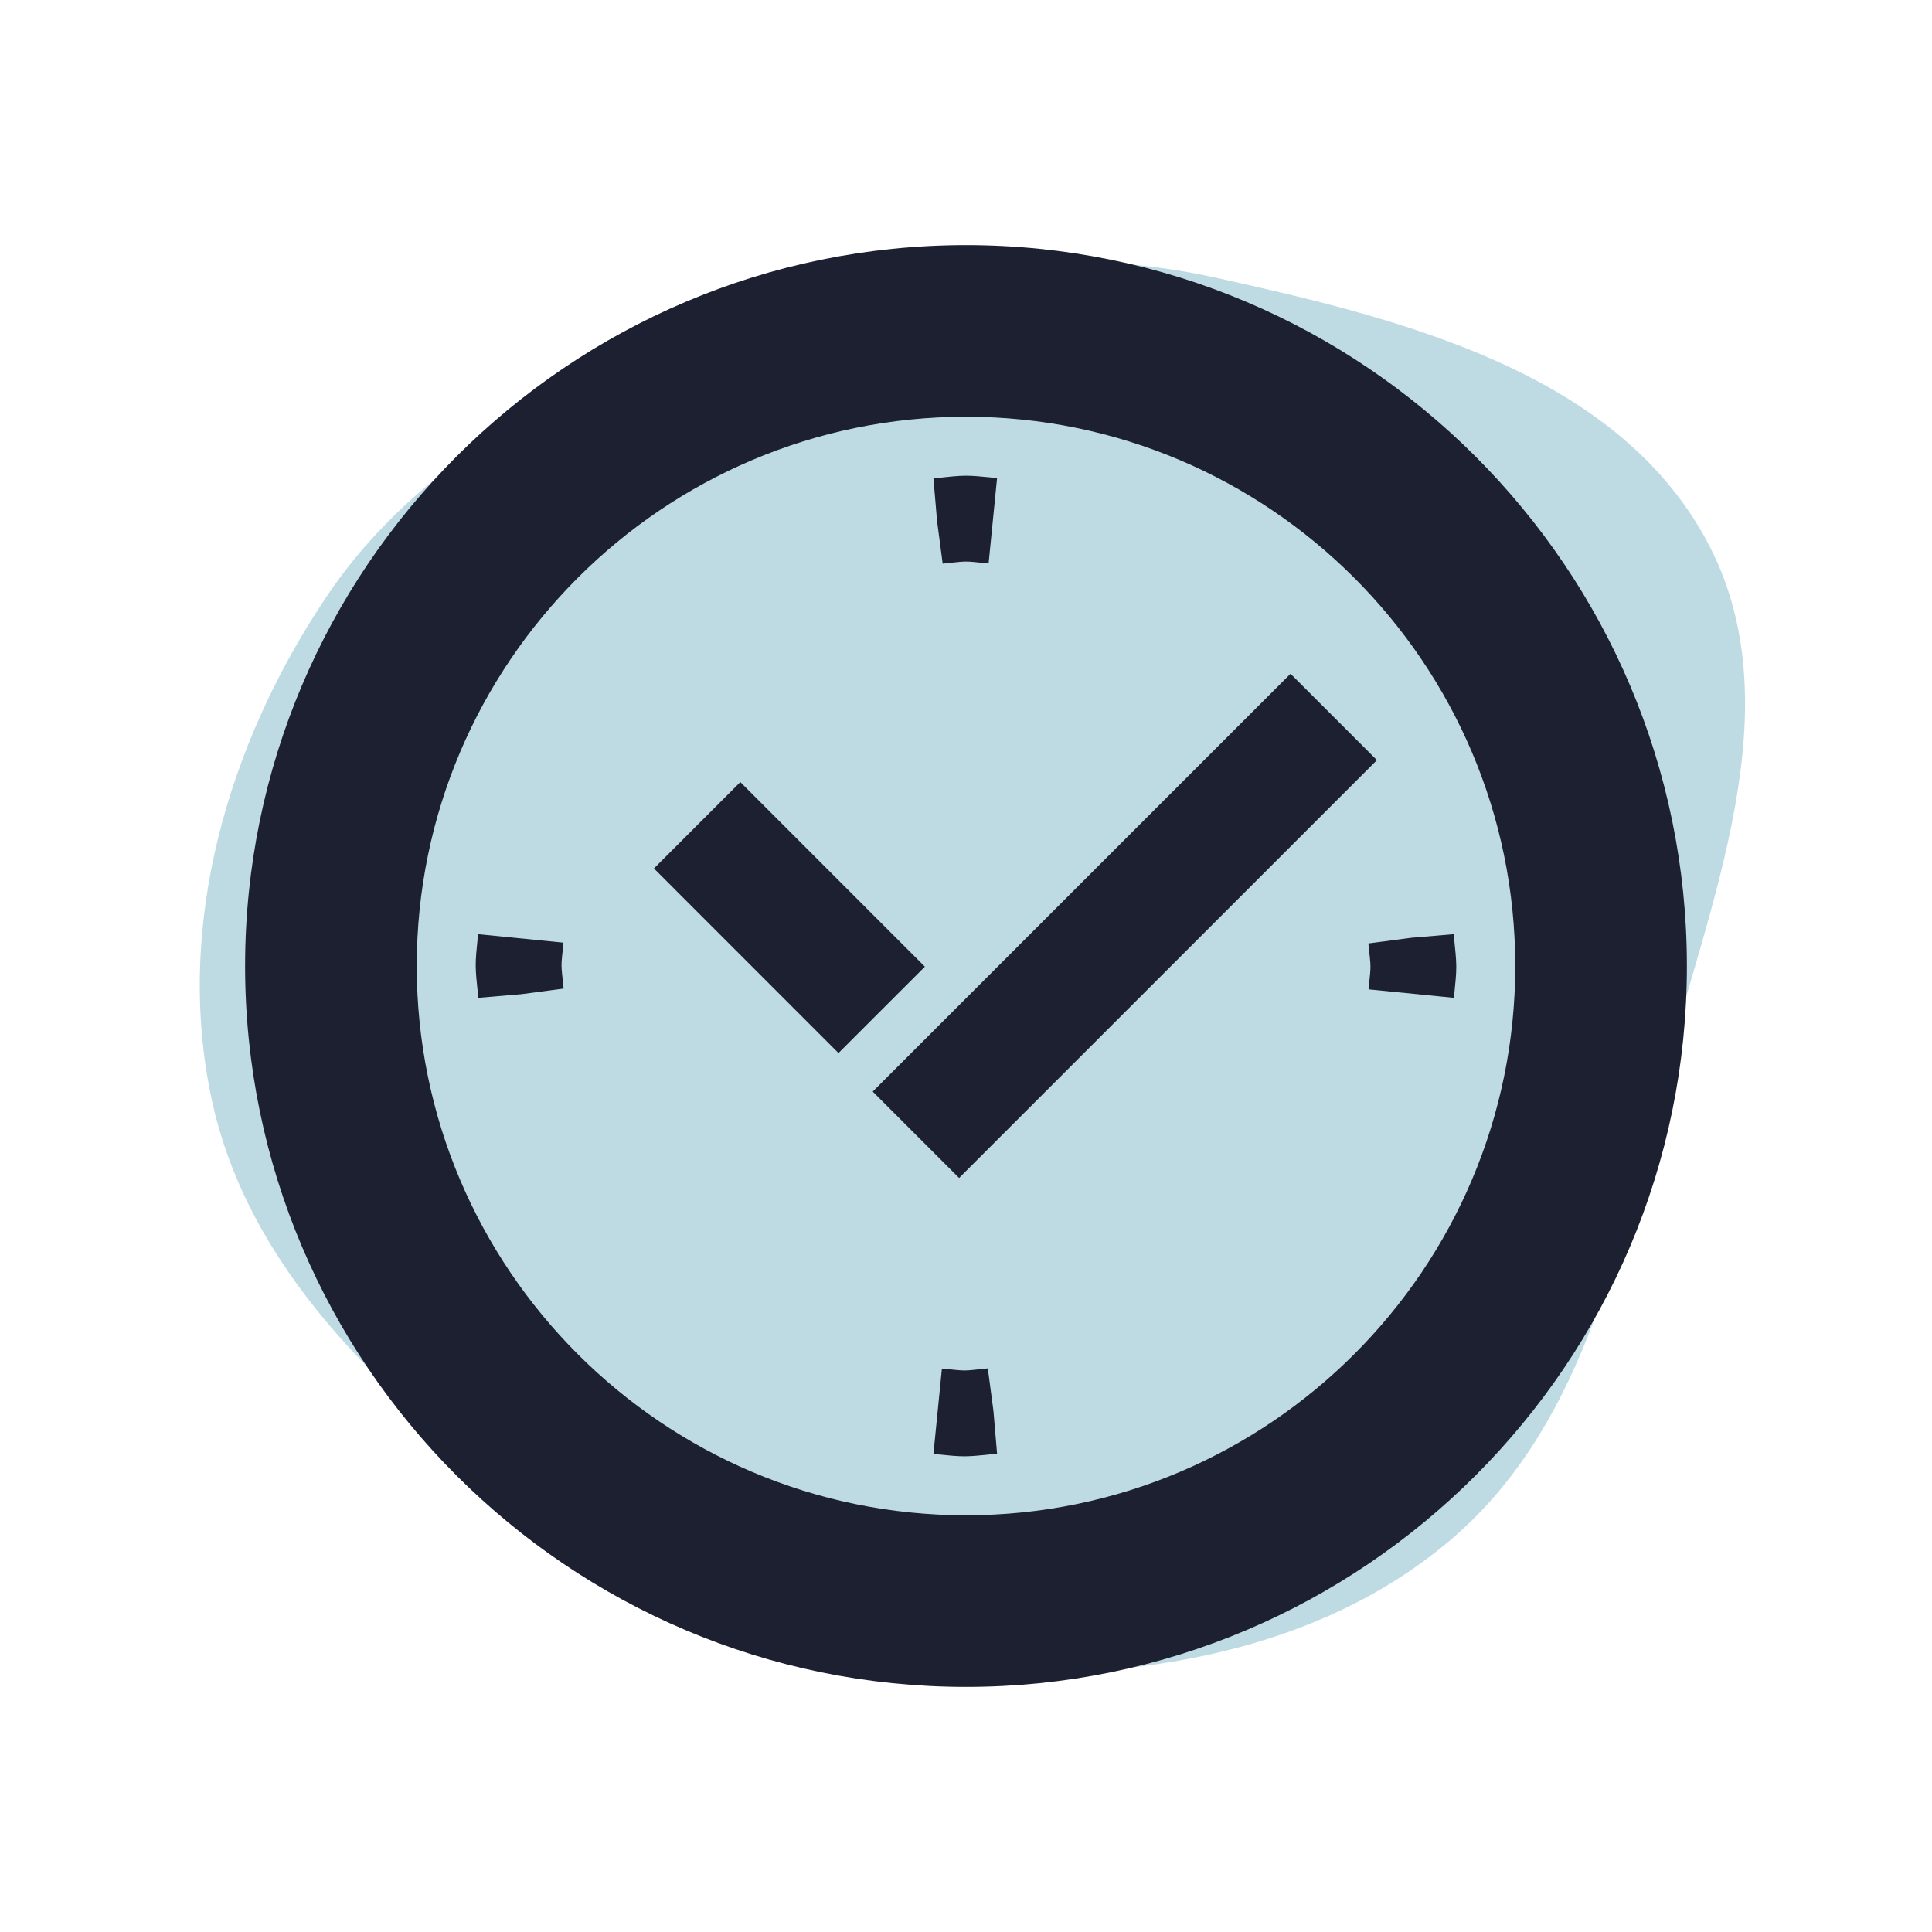
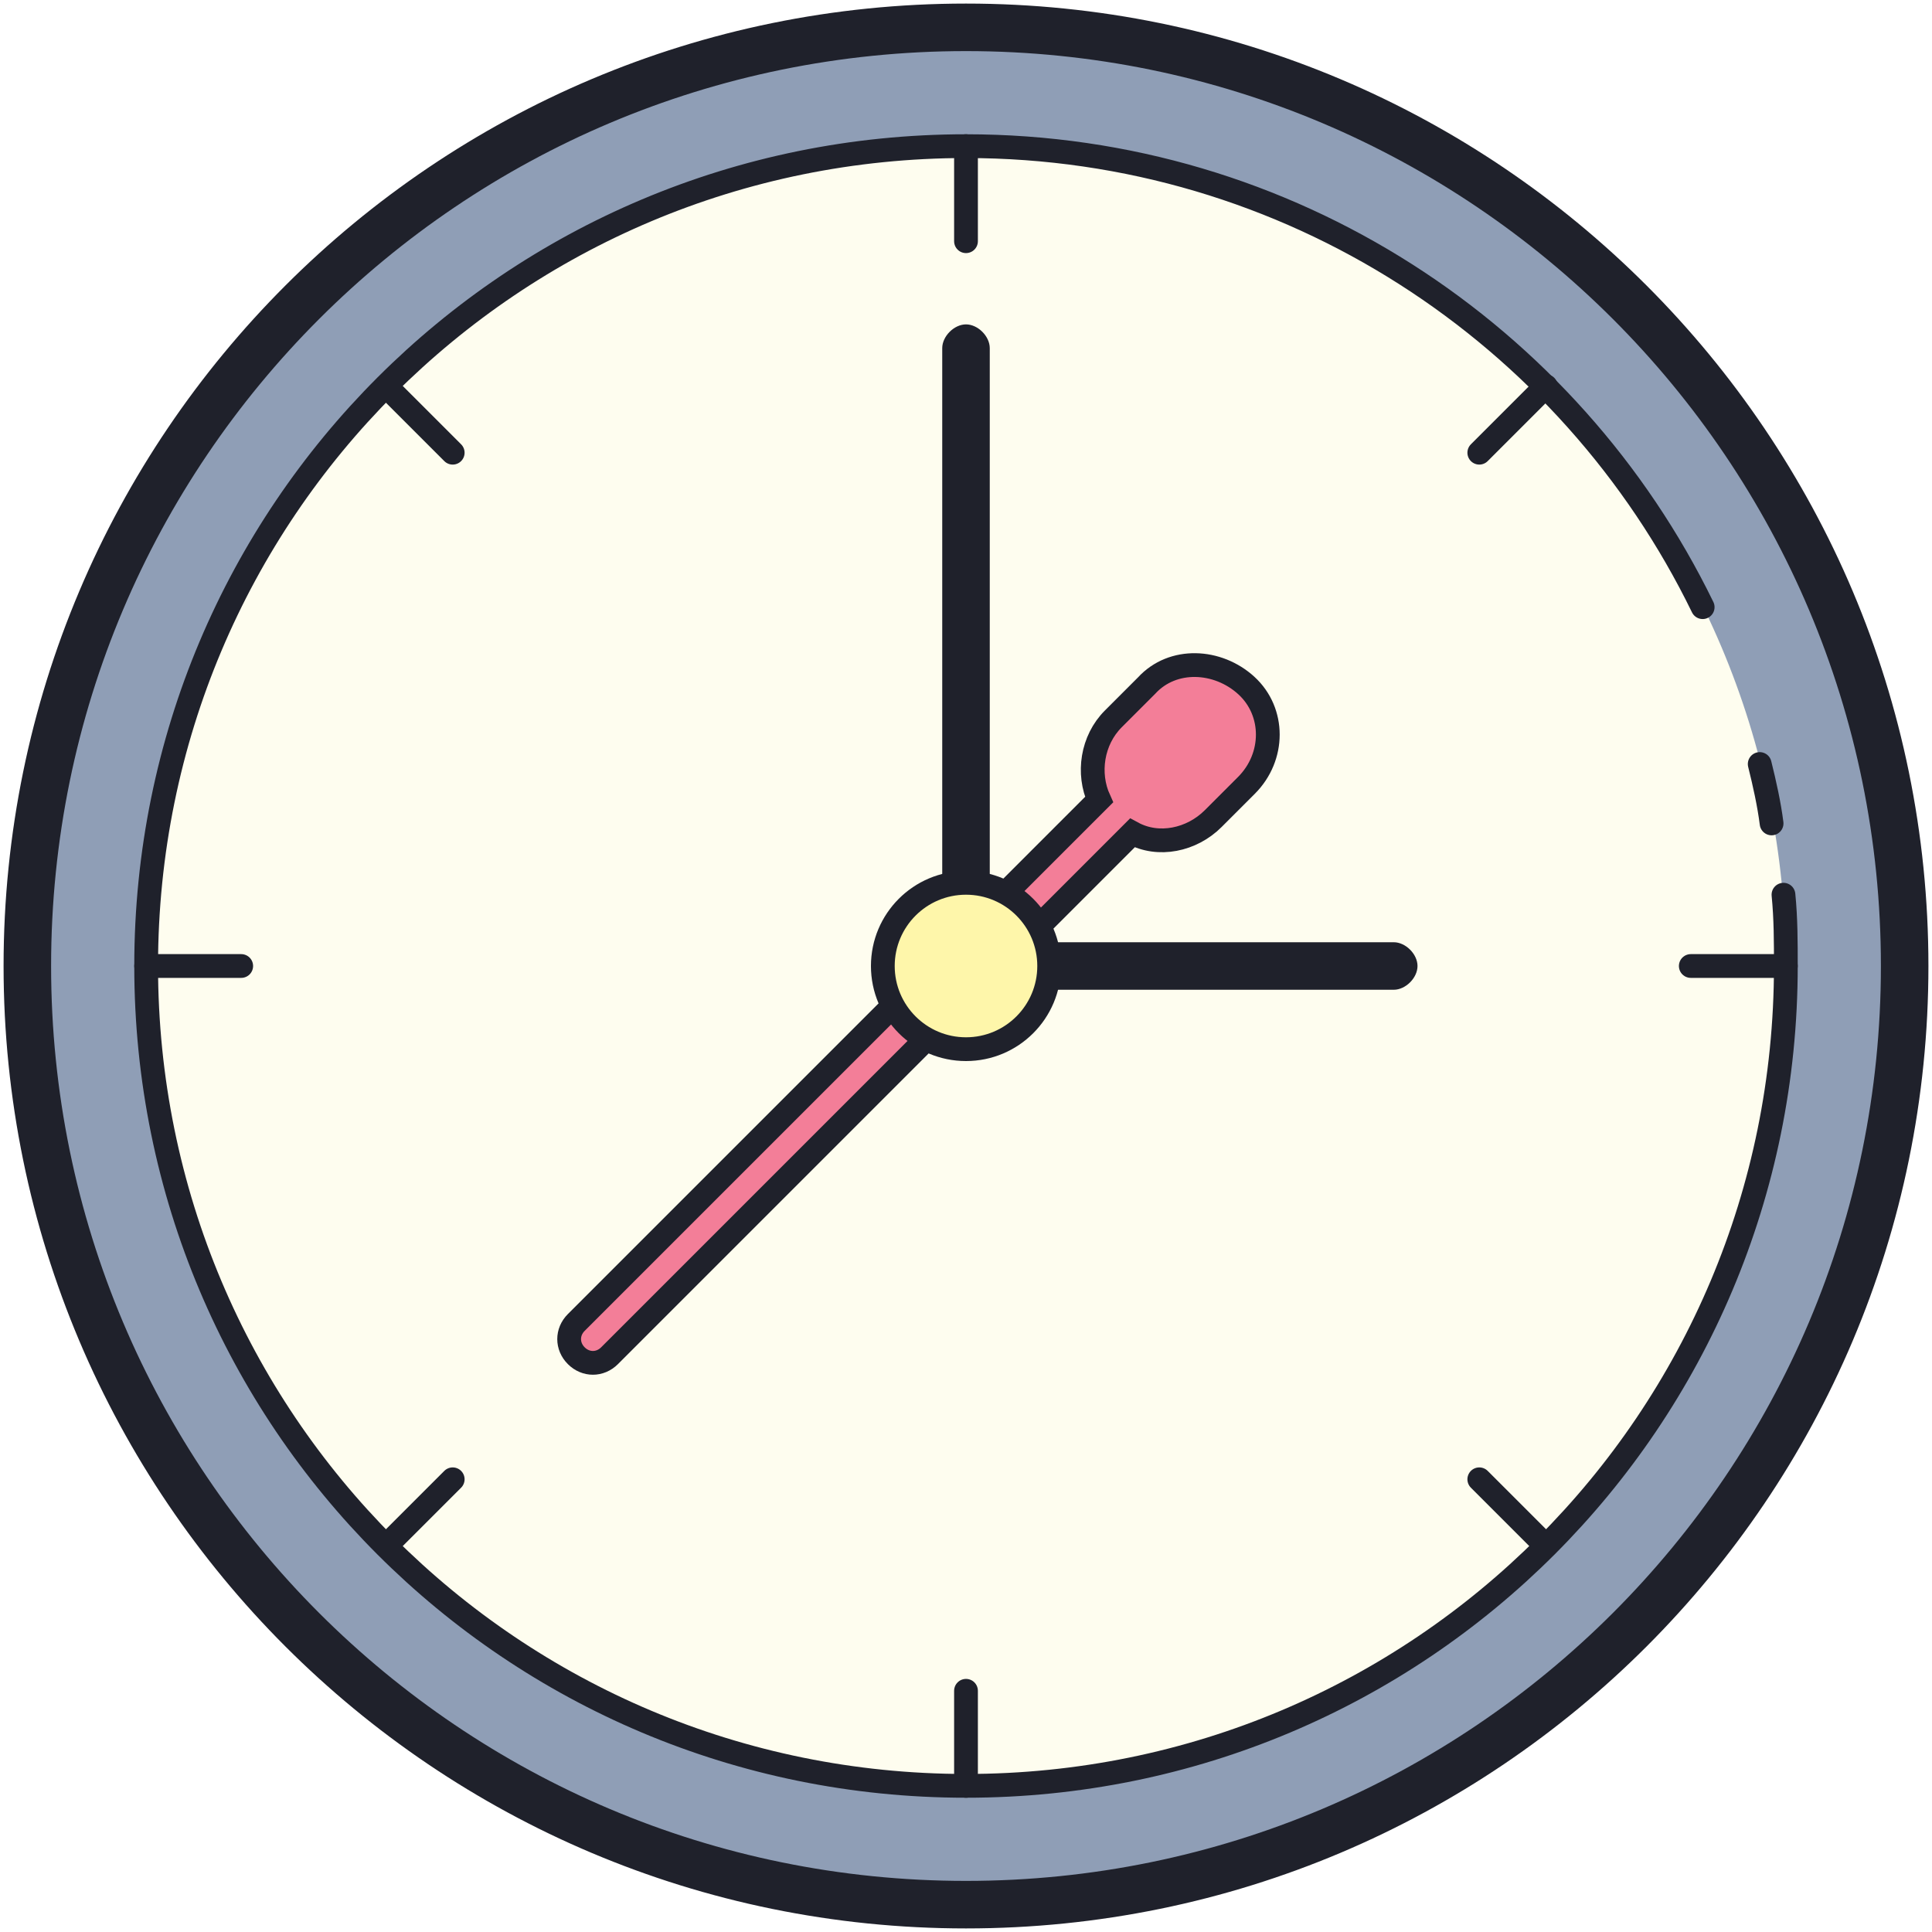
- <svg xmlns="http://www.w3.org/2000/svg" version="1.1" id="_x32_" viewBox="-87.04 -87.04 686.08 686.08" xml:space="preserve" width="256px" height="256px" fill="#000000" stroke="#000000" stroke-width="0.005">
-   <g id="SVGRepo_bgCarrier" stroke-width="0">
-     <path transform="translate(-87.04, -87.04), scale(21.44)" d="M16,27.704C18.845,27.836,21.817,27.364,23.997,25.53C26.175,23.698,26.797,20.786,27.504,18.028C28.283,14.988,29.76,11.679,28.252,8.926C26.735,6.158,23.231,5.283,20.149,4.602C17.445,4.004,14.735,4.429,12.128,5.363C9.508,6.302,6.959,7.573,5.407,9.884C3.772,12.319,2.891,15.335,3.505,18.203C4.105,21.01,6.317,23.08,8.602,24.817C10.774,26.469,13.273,27.578,16,27.704" fill="#bedbe4" strokewidth="0" />
-   </g>
-   <g id="SVGRepo_tracerCarrier" stroke-linecap="round" stroke-linejoin="round" stroke="#CCCCCC" stroke-width="1.024" />
-   <g id="SVGRepo_iconCarrier">
-     <style type="text/css"> .st0{fill:#1d2031;} </style>
-     <g>
-       <path class="st0" d="M256,0C114.84,0,0,114.844,0,256c0,141.164,114.84,256,256,256s256-114.836,256-256 C512,114.844,397.16,0,256,0z M256,451.051c-107.547,0-195.047-87.496-195.047-195.051c0-107.547,87.5-195.047,195.047-195.047 S451.047,148.453,451.047,256C451.047,363.555,363.547,451.051,256,451.051z" />
-       <path class="st0" d="M247.721,113.117c9.494-0.973,6.934-0.992,16.303-0.059l3.012-30.328c-11.398-1.129-10.707-1.129-22.602,0.086 L245.726,98L247.721,113.117z" />
-       <path class="st0" d="M263.75,398.891c-9.494,0.976-6.934,0.988-16.305,0.058l-3.012,30.328c11.4,1.129,10.709,1.129,22.602-0.09 L265.744,414L263.75,398.891z" />
-       <path class="st0" d="M429.186,244.703L414,245.996l-15.113,1.996c0.972,9.492,0.99,6.934,0.058,16.301l30.328,3.012 C430.402,255.906,430.402,256.598,429.186,244.703z" />
-       <path class="st0" d="M113.055,247.715l-30.328-3.012c-1.129,11.398-1.129,10.711,0.088,22.602L98,266.016l15.113-1.996 C112.141,254.527,112.123,257.086,113.055,247.715z" />
-       <rect x="171.601" y="192.438" transform="matrix(0.7072 -0.707 0.707 0.7072 -112.2305 206.5906)" class="st0" width="43.386" height="92.697" />
-       <rect x="207.486" y="220.05" transform="matrix(0.7071 -0.7071 0.7071 0.7071 -79.4373 291.7113)" class="st0" width="209.838" height="43.388" />
+ <svg xmlns="http://www.w3.org/2000/svg" viewBox="0,0,256,256" width="100px" height="100px" fill-rule="nonzero">
+   <g transform="translate(-29.44,-29.44) scale(1.23,1.23)">
+     <g fill="none" fill-rule="nonzero" stroke="none" stroke-width="none" stroke-linecap="none" stroke-linejoin="miter" stroke-miterlimit="10" stroke-dasharray="" stroke-dashoffset="0" font-family="none" font-weight="none" font-size="none" text-anchor="none" style="mix-blend-mode: normal">
+       <g transform="scale(2.56,2.56)">
+         <path d="M50,10.5c-21.8,0 -39.5,17.7 -39.5,39.5c0,21.8 17.7,39.5 39.5,39.5v0c21.8,0 39.5,-17.7 39.5,-39.5c0,-21.8 -17.7,-39.5 -39.5,-39.5z" fill="#8f9eb6" stroke="none" stroke-width="1" stroke-linecap="butt" />
+         <circle cx="50" cy="50" r="34.5" fill="#fefdef" stroke="none" stroke-width="1" stroke-linecap="butt" />
+         <circle cx="50" cy="50" r="39.5" fill="none" stroke="#1f212b" stroke-width="2" stroke-linecap="butt" />
+         <path d="M83.4,41.5c0.2,0.8 0.4,1.7 0.5,2.5" fill="none" stroke="#1f212b" stroke-width="1" stroke-linecap="round" />
+         <path d="M84.4,47c0.1,1 0.1,2 0.1,3c0,19.1 -15.4,34.5 -34.5,34.5c-19.1,0 -34.5,-15.4 -34.5,-34.5c0,-19.1 15.4,-34.5 34.5,-34.5c13.6,0 25.4,7.9 31,19.4" fill="none" stroke="#1f212b" stroke-width="1" stroke-linecap="round" />
+         <path d="M50,15.5v4" fill="none" stroke="#1f212b" stroke-width="1" stroke-linecap="round" />
+         <path d="M25.6,25.6l2.8,2.8" fill="none" stroke="#1f212b" stroke-width="1" stroke-linecap="round" />
+         <path d="M15.5,50h4" fill="none" stroke="#1f212b" stroke-width="1" stroke-linecap="round" />
+         <path d="M25.6,74.4l2.8,-2.8" fill="none" stroke="#1f212b" stroke-width="1" stroke-linecap="round" />
+         <path d="M50,84.5v-4" fill="none" stroke="#1f212b" stroke-width="1" stroke-linecap="round" />
+         <path d="M74.4,74.4l-2.8,-2.8" fill="none" stroke="#1f212b" stroke-width="1" stroke-linecap="round" />
+         <path d="M84.5,50h-4" fill="none" stroke="#1f212b" stroke-width="1" stroke-linecap="round" />
+         <path d="M74.4,25.6l-2.8,2.8" fill="none" stroke="#1f212b" stroke-width="1" stroke-linecap="round" />
+         <path d="M69,50c0,0.5 -0.5,1 -1,1h-18v-2h18c0.5,0 1,0.5 1,1z" fill="#1f212b" stroke="none" stroke-width="1" stroke-linecap="butt" />
+         <path d="M51,24v26h-2v-26c0,-0.5 0.5,-1 1,-1c0.5,0 1,0.5 1,1z" fill="#1f212b" stroke="none" stroke-width="1" stroke-linecap="butt" />
+         <path d="M55.6,43l-22,22c-0.4,0.4 -0.4,1 0,1.4c0.4,0.4 1,0.4 1.4,0l22,-22c1.1,0.6 2.5,0.3 3.4,-0.6l1.4,-1.4c1.2,-1.2 1.2,-3.1 0,-4.2c-1.2,-1.1 -3.1,-1.2 -4.2,0l-1.4,1.4c-0.9,0.9 -1.1,2.3 -0.6,3.4z" fill="#f37e98" stroke="none" stroke-width="1" stroke-linecap="butt" />
+         <path d="M55.6,43l-22,22c-0.4,0.4 -0.4,1 0,1.4c0.4,0.4 1,0.4 1.4,0l22,-22c1.1,0.6 2.5,0.3 3.4,-0.6l1.4,-1.4c1.2,-1.2 1.2,-3.1 0,-4.2c-1.2,-1.1 -3.1,-1.2 -4.2,0l-1.4,1.4c-0.9,0.9 -1.1,2.3 -0.6,3.4z" fill="none" stroke="#1f212b" stroke-width="1" stroke-linecap="round" />
+         <circle cx="50" cy="50" r="3.5" fill="#fef6aa" stroke="none" stroke-width="1" stroke-linecap="butt" />
+         <circle cx="50" cy="50" r="3.5" fill="none" stroke="#1f212b" stroke-width="1" stroke-linecap="round" />
+       </g>
    </g>
  </g>
</svg>
